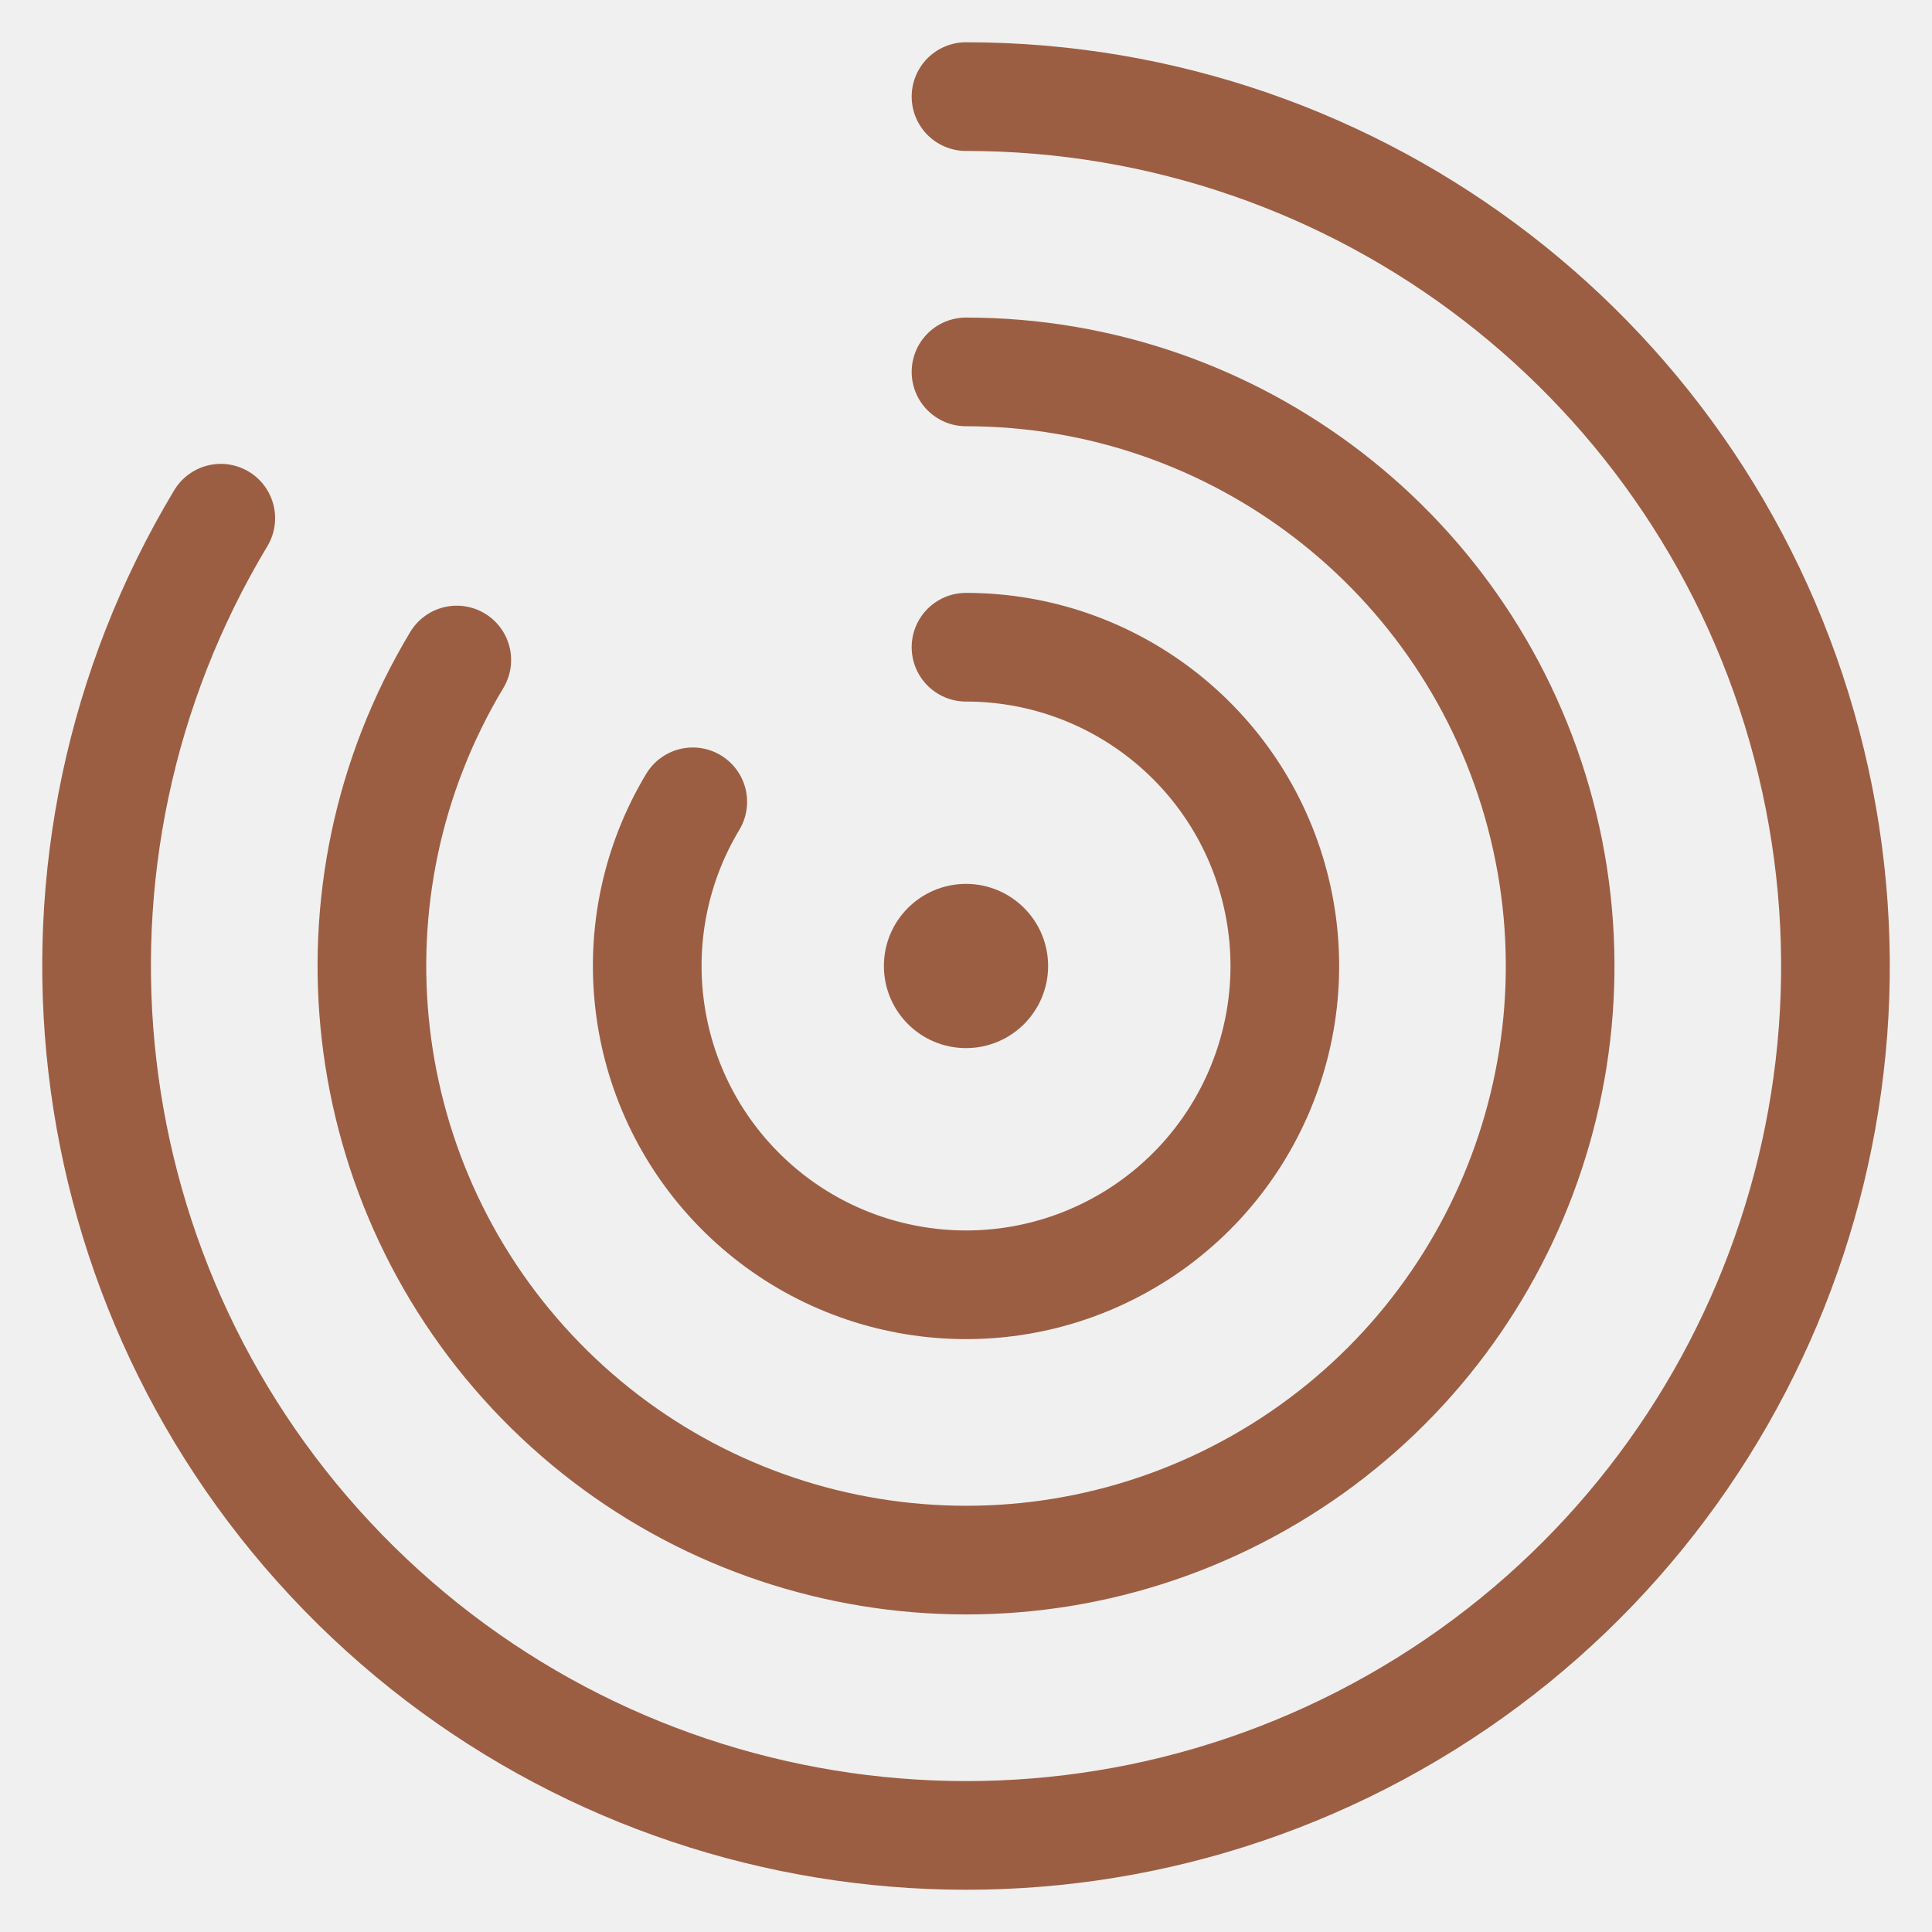
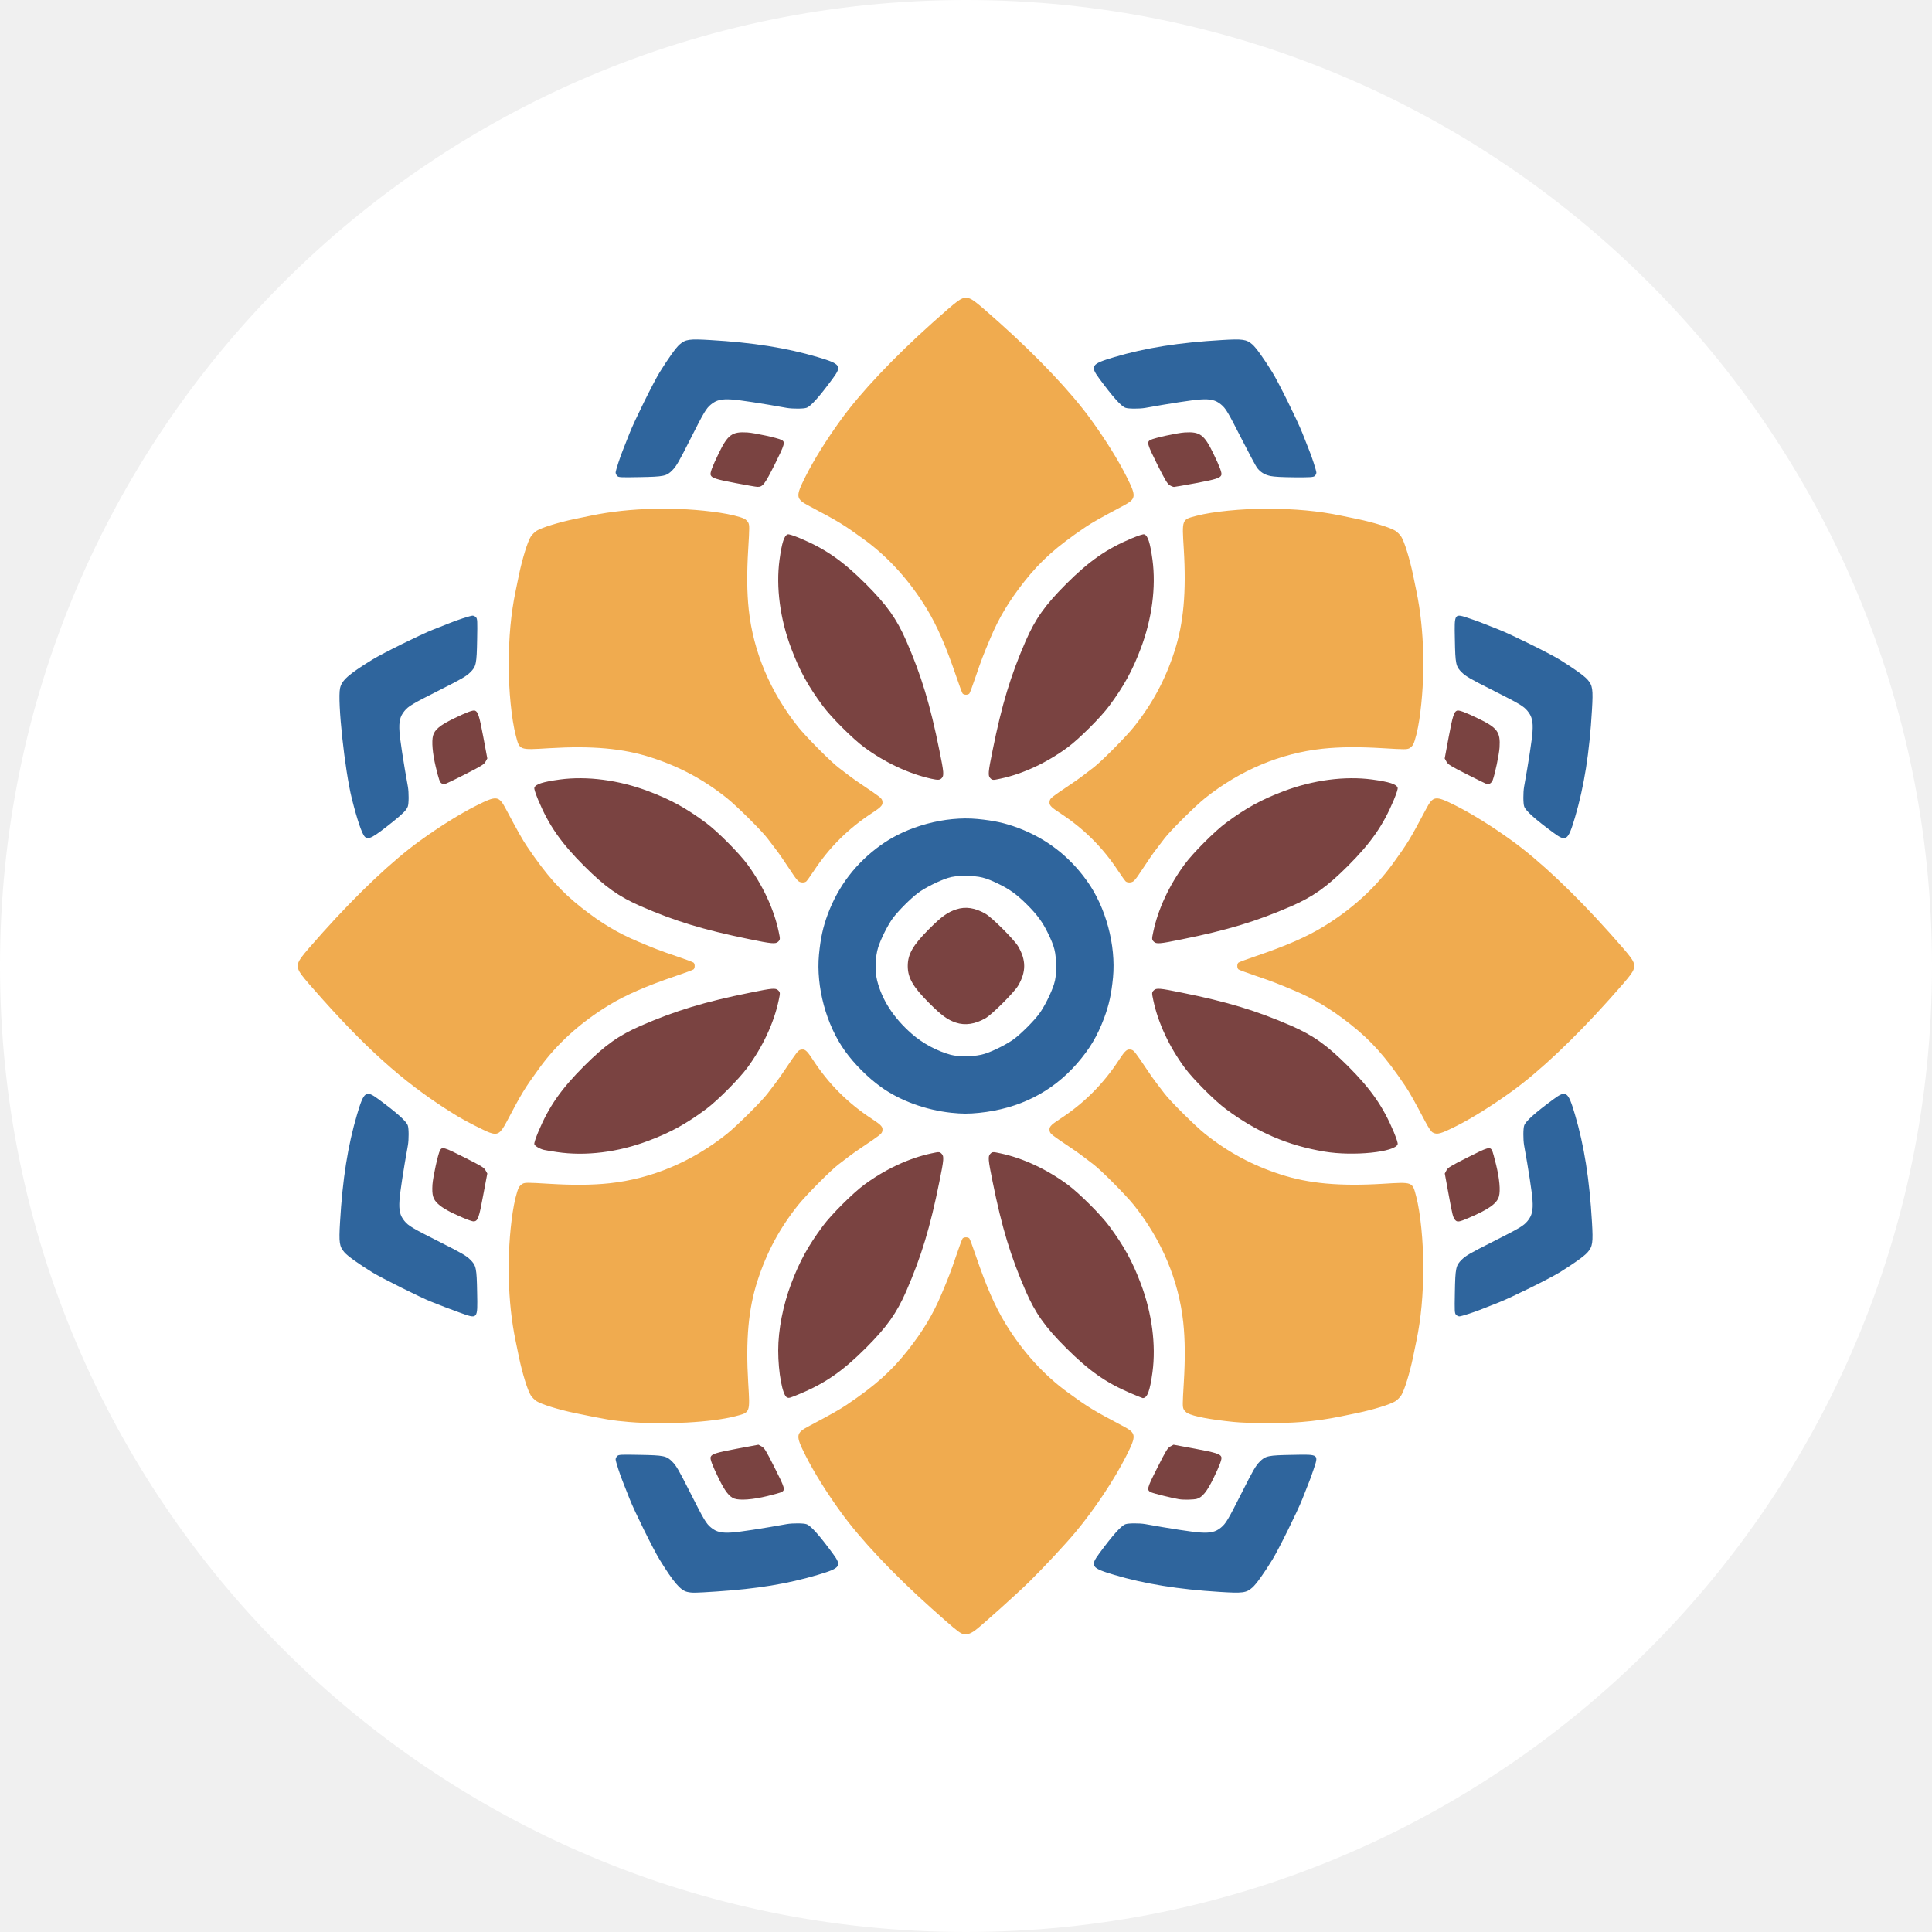
- <svg xmlns="http://www.w3.org/2000/svg" width="80" height="80" viewBox="0 0 40 40">
-   <path fill="none" stroke="#9C5E43" stroke-linecap="round" stroke-width="2.25" d="M20 13.4a6.6 6.6 0 1 1-5.657 3.201M20 7.7a12.3 12.3 0 1 1-10.543 5.965M20 2a18 18 0 1 1-15.429 8.729" />
-   <circle cx="20" cy="20" r="1.7" fill="#9C5E43" />
+ <svg xmlns="http://www.w3.org/2000/svg" width="80" height="80" viewBox="0 0 80 80">
+   <circle cx="40" cy="40" r="40" fill="#fff" />
+   <g transform="translate(11.200 11.200) scale(0.036)">
+     <path fill="#F0AB4F" fill-rule="evenodd" d="M794.5 1567.5C790.2 1565.2 784.9 1560.7 761.0 1539.4C716.8 1500.0 678.6 1459.5 655.9 1428.0C639.2 1404.9 625.1 1382.2 615.6 1363.4C603.6 1339.5 603.9 1337.4 620.2 1328.8C644.3 1316.0 655.0 1310.0 662.5 1304.9C695.6 1282.6 714.1 1266.1 733.1 1242.0C750.8 1219.5 762.2 1200.4 772.0 1177.0C780.0 1158.1 782.6 1151.3 788.6 1133.6C792.1 1123.2 795.5 1114.1 796.1 1113.4C797.6 1111.6 802.4 1111.6 803.9 1113.4C804.5 1114.1 807.9 1123.2 811.4 1133.6C823.1 1168.0 833.4 1191.6 845.2 1211.0C865.0 1243.5 889.6 1270.6 917.5 1290.8C941.1 1307.9 945.8 1310.8 979.8 1328.8C996.1 1337.4 996.4 1339.5 984.4 1363.4C970.8 1390.4 948.0 1424.8 926.1 1451.0C914.1 1465.4 890.0 1491.2 872.6 1508.4C858.6 1522.1 818.9 1557.8 810.7 1564.0C804.2 1568.8 799.1 1570.0 794.5 1567.5ZM412.5 1324.5C393.4 1322.9 386.2 1321.7 349.6 1314.1C331.5 1310.3 312.0 1304.3 306.3 1300.7C303.9 1299.2 300.8 1296.1 299.3 1293.7C295.7 1288.0 289.7 1268.5 285.9 1250.4C284.2 1242.2 282.4 1233.5 281.9 1231.0C272.7 1186.9 271.4 1131.6 278.6 1083.3C280.3 1071.8 283.4 1059.1 285.6 1054.9C286.4 1053.3 288.4 1051.3 290.1 1050.4C293.0 1049.0 295.5 1049.0 320.4 1050.5C348.1 1052.2 370.3 1052.0 390.0 1049.9C438.4 1044.7 484.9 1025.1 525.0 993.1C536.4 984.0 565.3 955.3 571.8 946.6C574.4 943.1 578.6 937.6 581.1 934.4C583.6 931.2 588.7 924.0 592.3 918.5C604.9 899.7 606.9 897.1 609.5 896.4C614.6 895.1 616.5 896.6 623.8 907.7C642.1 935.8 664.2 957.9 692.3 976.2C703.4 983.5 704.9 985.4 703.6 990.5C702.9 993.1 700.3 995.1 681.5 1007.7C676.0 1011.3 668.8 1016.4 665.6 1018.9C662.4 1021.4 656.9 1025.6 653.4 1028.2C644.7 1034.7 616.0 1063.6 606.9 1075.0C585.6 1101.7 570.7 1129.4 560.2 1162.0C549.7 1194.3 546.5 1230.0 549.5 1279.6C551.6 1314.3 552.0 1313.4 534.6 1317.9C507.5 1325.0 453.4 1327.9 412.5 1324.5ZM1107.5 1324.4C1080.9 1321.7 1061.9 1318.1 1054.9 1314.4C1053.3 1313.6 1051.3 1311.6 1050.4 1309.9C1049.0 1307.0 1049.0 1304.5 1050.5 1279.6C1052.2 1251.9 1052.0 1229.7 1049.9 1210.0C1044.7 1161.6 1025.1 1115.1 993.1 1075.0C984.0 1063.6 955.3 1034.7 946.6 1028.2C943.1 1025.6 937.6 1021.4 934.4 1018.9C931.2 1016.4 924.0 1011.3 918.5 1007.7C899.7 995.1 897.1 993.1 896.4 990.5C895.1 985.4 896.6 983.5 907.7 976.2C935.8 957.9 957.9 935.8 976.2 907.7C983.5 896.6 985.4 895.1 990.5 896.4C993.1 897.1 995.1 899.7 1007.7 918.5C1011.3 924.0 1016.4 931.2 1018.9 934.4C1021.4 937.6 1025.6 943.1 1028.2 946.6C1034.7 955.3 1063.6 984.0 1075.0 993.1C1101.7 1014.4 1129.4 1029.3 1162.0 1039.8C1194.3 1050.3 1230.0 1053.5 1279.6 1050.5C1314.3 1048.4 1313.4 1048.0 1317.9 1065.4C1322.7 1083.7 1326.0 1116.9 1326.0 1146.4C1325.9 1178.3 1323.4 1205.6 1318.1 1231.0C1317.6 1233.5 1315.8 1242.2 1314.1 1250.4C1310.3 1268.5 1304.3 1288.0 1300.7 1293.7C1299.2 1296.1 1296.1 1299.2 1293.7 1300.7C1288.0 1304.3 1268.5 1310.3 1250.4 1314.1C1242.2 1315.8 1233.5 1317.6 1231.0 1318.1C1217.0 1321.0 1201.5 1323.3 1186.0 1324.5C1164.5 1326.3 1125.0 1326.2 1107.5 1324.4ZM251.7 991.5C246.0 989.4 224.6 978.5 216.0 973.3C160.8 939.9 116.7 901.8 60.0 838.4C33.8 809.0 31.5 805.9 31.5 800.0C31.5 794.1 33.8 791.0 60.0 761.6C100.2 716.7 140.4 678.7 172.0 655.9C195.1 639.2 217.8 625.1 236.6 615.6C260.5 603.6 262.6 603.9 271.2 620.2C284.0 644.3 290.0 655.0 295.1 662.5C317.4 695.6 333.9 714.1 358.0 733.1C380.5 750.8 399.6 762.2 423.0 772.0C441.9 780.0 448.7 782.6 466.4 788.6C476.8 792.1 485.9 795.5 486.6 796.1C488.4 797.6 488.4 802.4 486.6 803.9C485.9 804.5 476.8 807.9 466.4 811.4C432.0 823.1 408.4 833.4 389.0 845.2C356.5 865.0 329.4 889.6 309.2 917.5C292.1 941.1 289.2 945.8 271.3 979.8C264.3 993.0 261.1 994.9 251.7 991.5ZM1336.8 991.5C1335.1 990.5 1332.3 986.5 1328.7 979.8C1316.0 955.7 1310.0 945.0 1304.9 937.5C1282.6 904.4 1266.1 885.9 1242.0 866.9C1219.5 849.2 1200.4 837.8 1177.0 828.0C1158.1 820.0 1151.3 817.4 1133.6 811.4C1123.2 807.9 1114.1 804.5 1113.4 803.9C1111.6 802.4 1111.6 797.6 1113.4 796.1C1114.1 795.5 1123.2 792.1 1133.6 788.6C1168.0 776.9 1191.6 766.6 1211.0 754.8C1243.5 735.0 1270.6 710.4 1290.8 682.5C1307.9 658.9 1310.8 654.2 1328.8 620.2C1337.4 603.9 1339.5 603.6 1363.4 615.6C1382.2 625.1 1404.9 639.2 1428.0 655.9C1459.6 678.7 1499.8 716.7 1540.0 761.6C1566.2 791.0 1568.5 794.1 1568.5 800.0C1568.5 805.9 1566.2 809.0 1540.0 838.4C1499.8 883.3 1459.6 921.3 1428.0 944.1C1405.4 960.4 1382.4 974.8 1364.4 983.9C1345.8 993.2 1342.0 994.3 1336.8 991.5ZM607.5 702.6C606.4 701.9 603.7 698.6 601.6 695.4C590.0 677.9 585.2 670.9 581.1 665.6C578.6 662.4 574.4 656.9 571.8 653.4C565.3 644.7 536.4 616.0 525.0 606.9C498.3 585.6 470.6 570.7 438.0 560.2C405.7 549.7 370.0 546.5 320.4 549.5C285.7 551.6 286.6 552.0 282.1 534.6C277.3 516.3 274.0 483.1 274.0 453.6C274.1 421.7 276.6 394.4 281.9 369.0C282.4 366.5 284.2 357.8 285.9 349.6C289.7 331.5 295.7 312.0 299.3 306.3C300.8 303.9 303.9 300.8 306.3 299.3C312.0 295.7 331.5 289.7 349.6 285.9C357.8 284.2 366.5 282.4 369.0 281.9C413.1 272.7 468.4 271.4 516.7 278.6C528.2 280.3 540.9 283.4 545.1 285.6C546.7 286.4 548.7 288.4 549.6 290.1C551.0 293.0 551.0 295.5 549.5 320.4C547.8 348.1 548.0 370.3 550.1 390.0C555.3 438.4 574.9 484.9 606.9 525.0C616.0 536.4 644.7 565.3 653.4 571.8C656.9 574.4 662.4 578.6 665.6 581.1C668.8 583.6 676.0 588.7 681.5 592.3C700.3 604.9 702.9 606.9 703.6 609.5C704.9 614.6 703.4 616.5 692.3 623.8C664.5 641.9 642.7 663.6 624.7 691.0C620.9 696.8 617.0 702.1 616.2 702.8C614.1 704.4 609.9 704.3 607.5 702.6ZM983.8 702.8C983.0 702.1 979.1 696.8 975.3 691.0C957.3 663.6 935.5 641.9 907.7 623.8C896.6 616.5 895.1 614.6 896.4 609.5C897.1 606.9 899.7 604.9 918.5 592.3C924.0 588.7 931.2 583.6 934.4 581.1C937.6 578.6 943.1 574.4 946.6 571.8C955.3 565.3 984.0 536.4 993.1 525.0C1014.4 498.3 1029.3 470.6 1039.8 438.0C1050.3 405.7 1053.5 370.0 1050.5 320.4C1048.4 285.7 1048.0 286.6 1065.4 282.1C1083.7 277.3 1116.9 274.0 1146.4 274.0C1178.3 274.1 1205.6 276.6 1231.0 281.9C1233.5 282.4 1242.2 284.2 1250.4 285.9C1268.5 289.7 1288.0 295.7 1293.7 299.3C1296.1 300.8 1299.2 303.9 1300.7 306.3C1304.3 312.0 1310.3 331.5 1314.1 349.6C1315.8 357.8 1317.6 366.5 1318.1 369.0C1327.3 413.1 1328.6 468.4 1321.4 516.7C1319.7 528.2 1316.6 540.9 1314.4 545.1C1313.6 546.7 1311.6 548.7 1309.9 549.6C1307.0 551.0 1304.5 551.0 1279.6 549.5C1251.9 547.8 1229.7 548.0 1210.0 550.1C1161.6 555.3 1115.1 574.9 1075.0 606.9C1063.6 616.0 1034.7 644.7 1028.2 653.4C1025.6 656.9 1021.4 662.4 1018.9 665.6C1014.8 670.9 1010.0 677.9 998.4 695.4C996.3 698.6 993.6 701.9 992.5 702.6C990.1 704.3 985.9 704.4 983.8 702.8ZM796.1 486.6C795.5 485.9 792.1 476.8 788.6 466.4C776.9 432.0 766.6 408.4 754.8 389.0C735.0 356.5 710.4 329.4 682.5 309.2C658.9 292.1 654.2 289.2 620.2 271.2C603.9 262.6 603.6 260.5 615.6 236.6C625.1 217.8 639.2 195.1 655.9 172.0C678.7 140.4 716.7 100.2 761.6 60.0C791.0 33.8 794.1 31.5 800.0 31.5C805.9 31.5 809.0 33.8 838.4 60.0C883.3 100.2 921.3 140.4 944.1 172.0C960.8 195.1 974.9 217.8 984.4 236.6C996.4 260.5 996.1 262.6 979.8 271.2C955.7 284.0 945.0 290.0 937.5 295.1C904.4 317.4 885.9 333.9 866.9 358.0C849.2 380.5 837.8 399.6 828.0 423.0C820.0 441.9 817.4 448.7 811.4 466.4C807.9 476.8 804.5 485.9 803.9 486.6C803.3 487.4 801.5 488.0 800.0 488.0C798.5 488.0 796.7 487.4 796.1 486.6Z" />
+     <path fill="#7A4341" fill-rule="evenodd" d="M533.5 1412.6C527.6 1410.4 522.7 1404.0 515.6 1389.5C508.2 1374.4 505.4 1367.0 506.3 1364.7C507.6 1361.3 512.6 1359.7 536.6 1355.2L561.3 1350.6L564.9 1352.6C568.1 1354.3 569.8 1357.0 579.8 1376.9C591.7 1400.4 592.4 1402.7 587.8 1405.1C586.6 1405.8 579.3 1407.8 571.5 1409.7C554.8 1413.8 539.9 1414.9 533.5 1412.6ZM1045.0 1413.3C1038.4 1412.3 1016.1 1406.8 1013.3 1405.5C1007.4 1402.9 1007.8 1401.3 1020.2 1376.9C1030.2 1357.0 1031.9 1354.3 1035.1 1352.6L1038.7 1350.6L1063.4 1355.2C1087.4 1359.7 1092.4 1361.3 1093.7 1364.7C1094.6 1367.0 1091.9 1374.3 1084.5 1389.5C1077.2 1404.4 1071.8 1411.2 1065.5 1412.9C1061.7 1413.9 1050.3 1414.2 1045.0 1413.3ZM594.2 1296.3C589.0 1294.2 584.0 1267.7 584.0 1242.2C584.0 1218.4 589.5 1190.3 599.0 1165.2C608.6 1139.7 618.5 1121.7 635.4 1099.0C644.8 1086.2 670.0 1061.1 682.9 1051.6C707.0 1033.8 734.4 1021.0 760.3 1015.5C769.1 1013.6 769.6 1013.6 772.0 1016.0C774.9 1018.9 774.6 1022.6 769.4 1048.0C758.8 1100.7 748.7 1133.9 731.3 1174.0C720.2 1199.4 709.1 1215.0 685.1 1239.1C658.3 1265.9 638.3 1279.8 609.4 1291.9C597.0 1297.1 596.5 1297.2 594.2 1296.3ZM988.7 1291.1C960.5 1279.0 941.5 1265.6 914.9 1239.1C890.9 1215.1 879.8 1199.4 868.7 1174.0C851.3 1133.9 841.2 1100.7 830.6 1048.0C825.4 1022.6 825.1 1018.9 828.0 1016.0C830.4 1013.6 830.9 1013.6 839.7 1015.5C865.6 1021.0 893.0 1033.8 917.1 1051.6C930.0 1061.1 955.2 1086.2 964.6 1099.0C981.5 1121.7 991.4 1139.7 1001.0 1165.2C1013.9 1199.2 1018.7 1235.8 1014.5 1267.2C1011.5 1289.2 1008.5 1297.1 1003.2 1297.0C1002.8 1297.0 996.3 1294.3 988.7 1291.1ZM221.2 1089.5C205.8 1082.9 198.0 1078.5 192.8 1073.7C186.9 1068.3 185.6 1063.7 186.3 1051.5C186.9 1042.7 192.6 1016.6 194.9 1012.2C197.3 1007.6 199.6 1008.3 223.1 1020.2C243.0 1030.2 245.7 1031.9 247.4 1035.1L249.4 1038.7L244.7 1063.5C239.9 1089.6 238.6 1093.3 233.9 1093.8C232.6 1093.9 226.9 1092.0 221.2 1089.5ZM1362.7 1092.2C1360.2 1089.4 1359.5 1086.8 1355.0 1062.1L1350.7 1038.7L1352.6 1035.1C1354.3 1031.9 1357.0 1030.2 1376.9 1020.2C1400.4 1008.3 1402.7 1007.6 1405.1 1012.2C1405.8 1013.4 1407.8 1020.7 1409.7 1028.5C1413.6 1044.5 1414.9 1058.2 1413.0 1065.0C1410.8 1073.2 1401.1 1080.0 1377.9 1089.9C1367.2 1094.5 1365.0 1094.8 1362.7 1092.2ZM329.5 1014.0C322.9 1013.0 316.1 1011.9 314.5 1011.5C309.4 1010.2 304.2 1007.1 303.5 1005.0C303.1 1003.8 304.8 998.6 308.0 990.8C320.2 961.7 334.1 941.7 360.9 914.9C385.0 890.9 400.6 879.8 426.0 868.7C466.1 851.3 499.3 841.2 552.0 830.6C577.4 825.4 581.1 825.1 584.0 828.0C586.4 830.4 586.4 830.9 584.5 839.7C579.0 865.6 566.2 893.0 548.4 917.1C538.9 930.0 513.8 955.2 501.0 964.6C478.3 981.5 460.3 991.4 434.8 1001.0C399.7 1014.3 362.4 1018.9 329.5 1014.0ZM1212.5 1013.5C1170.3 1006.5 1135.0 991.4 1099.0 964.6C1086.2 955.2 1061.1 930.0 1051.6 917.1C1033.8 893.0 1021.0 865.6 1015.5 839.7C1013.6 830.9 1013.6 830.4 1016.0 828.0C1018.9 825.1 1022.6 825.4 1048.0 830.6C1100.7 841.2 1133.9 851.3 1174.0 868.7C1199.4 879.8 1215.0 890.9 1239.1 914.9C1265.9 941.7 1279.8 961.7 1292.0 990.8C1295.2 998.6 1296.9 1003.8 1296.5 1005.0C1293.6 1014.1 1245.6 1019.0 1212.5 1013.5ZM788.3 865.1C778.6 861.8 771.8 856.8 757.5 842.5C739.0 824.0 733.0 813.6 733.0 800.0C733.0 786.4 739.0 776.0 757.5 757.5C772.0 743.0 778.7 738.2 788.7 734.9C799.5 731.3 810.6 733.0 822.7 740.1C830.3 744.6 855.4 769.7 859.9 777.3C869.3 793.2 869.3 806.8 859.9 822.7C855.4 830.3 830.3 855.4 822.7 859.9C810.7 866.9 799.0 868.7 788.3 865.1ZM550.0 769.0C497.1 758.1 465.9 748.6 426.0 731.3C400.6 720.2 385.0 709.1 360.9 685.1C334.1 658.3 320.2 638.3 308.0 609.2C304.8 601.4 303.1 596.2 303.5 595.0C304.8 590.8 313.2 588.2 332.8 585.5C364.2 581.3 400.8 586.1 434.8 599.0C460.3 608.6 478.3 618.5 501.0 635.4C513.8 644.8 538.9 670.0 548.4 682.9C566.2 707.0 579.0 734.4 584.5 760.3C586.4 769.1 586.4 769.6 584.0 772.0C581.1 774.9 576.6 774.5 550.0 769.0ZM1016.0 772.0C1013.6 769.6 1013.6 769.1 1015.5 760.3C1021.0 734.4 1033.8 707.0 1051.6 682.9C1061.1 670.0 1086.2 644.8 1099.0 635.4C1121.7 618.5 1139.7 608.6 1165.2 599.0C1199.2 586.1 1235.8 581.3 1267.2 585.5C1286.8 588.2 1295.2 590.8 1296.5 595.0C1296.9 596.2 1295.2 601.4 1292.0 609.2C1279.8 638.3 1265.9 658.3 1239.1 685.1C1215.0 709.1 1199.4 720.2 1174.0 731.3C1133.9 748.7 1100.7 758.8 1048.0 769.4C1022.6 774.6 1018.9 774.9 1016.0 772.0ZM196.9 590.0C194.7 588.7 193.7 585.8 190.0 570.5C186.4 555.4 185.2 541.6 187.0 535.0C188.8 528.2 195.1 523.0 210.5 515.5C225.7 508.1 233.0 505.4 235.3 506.3C238.7 507.6 240.3 512.6 244.8 536.6L249.4 561.3L247.4 564.9C245.7 568.1 243.0 569.8 223.5 579.7C211.4 585.9 200.8 590.9 200.0 590.9C199.2 590.9 197.8 590.5 196.9 590.0ZM1376.5 579.7C1357.0 569.8 1354.3 568.1 1352.6 564.9L1350.6 561.3L1355.2 536.6C1359.7 512.6 1361.3 507.6 1364.7 506.3C1367.0 505.4 1374.3 508.1 1389.5 515.5C1411.2 526.0 1414.8 530.9 1413.7 548.5C1413.2 556.7 1408.4 579.5 1405.8 586.3C1404.7 589.1 1402.2 591.0 1399.8 591.0C1399.1 590.9 1388.6 585.9 1376.5 579.7ZM760.0 584.6C734.0 578.8 706.6 565.9 682.9 548.4C670.0 538.9 644.8 513.8 635.4 501.0C618.5 478.3 608.6 460.3 599.0 434.8C586.1 400.8 581.3 364.2 585.5 332.8C588.2 313.2 590.8 304.8 595.0 303.5C596.2 303.1 601.4 304.8 609.2 308.0C638.3 320.2 658.3 334.1 685.1 360.9C709.1 385.0 720.2 400.6 731.3 426.0C748.7 466.1 758.8 499.3 769.4 552.0C774.6 577.4 774.9 581.1 772.0 584.0C769.8 586.2 767.9 586.3 760.0 584.6ZM828.0 584.0C825.1 581.1 825.4 577.4 830.6 552.0C841.2 499.3 851.3 466.1 868.7 426.0C879.8 400.6 890.9 385.0 914.9 360.9C941.7 334.1 961.7 320.2 990.8 308.0C998.6 304.8 1003.8 303.1 1005.0 303.5C1009.2 304.8 1011.8 313.2 1014.5 332.8C1018.7 364.2 1013.9 400.8 1001.0 434.8C991.4 460.3 981.5 478.3 964.6 501.0C955.2 513.8 930.0 538.9 917.1 548.4C893.0 566.2 865.6 579.0 839.7 584.5C830.9 586.4 830.4 586.4 828.0 584.0ZM534.7 244.5C512.6 240.3 507.6 238.7 506.3 235.3C505.4 233.0 508.1 225.7 515.5 210.5C526.0 188.8 530.9 185.2 548.5 186.3C557.3 186.9 583.4 192.6 587.8 194.9C592.3 197.3 591.7 199.6 580.1 222.9C568.4 246.2 566.2 249.1 560.0 248.9C558.6 248.9 547.2 246.9 534.7 244.5ZM1034.3 247.0C1031.6 245.4 1029.0 241.0 1019.9 222.9C1008.3 199.6 1007.7 197.3 1012.2 194.9C1016.6 192.6 1042.7 186.9 1051.5 186.3C1069.1 185.2 1074.0 188.8 1084.5 210.5C1091.9 225.7 1094.6 233.0 1093.7 235.3C1092.4 238.7 1087.4 240.3 1064.5 244.6C1051.5 247.0 1040.1 249.0 1039.2 249.0C1038.3 249.0 1036.0 248.1 1034.3 247.0Z" />
+     <path fill="#2F659D" fill-rule="evenodd" d="M479.3 1519.9C471.6 1518.1 463.6 1508.8 447.7 1483.0C440.3 1471.0 418.4 1426.6 413.1 1413.0C410.2 1405.6 406.9 1397.2 405.8 1394.5C402.3 1386.2 397.0 1369.7 397.0 1367.5C397.0 1366.3 397.9 1364.5 398.9 1363.6C400.7 1362.0 403.0 1361.9 424.2 1362.3C452.8 1362.8 455.6 1363.4 462.4 1370.4C466.7 1374.7 470.0 1380.4 482.4 1405.0C498.6 1437.1 501.1 1441.3 506.7 1445.9C512.9 1451.0 518.7 1452.4 530.7 1451.6C539.1 1451.1 565.9 1447.0 594.0 1441.9C600.5 1440.8 613.4 1440.8 616.7 1442.1C621.6 1443.9 631.2 1454.6 646.8 1475.8C657.5 1490.3 655.9 1492.5 629.3 1500.4C594.4 1510.7 560.4 1516.3 512.5 1519.5C487.8 1521.1 485.2 1521.2 479.3 1519.9ZM1091.5 1519.9C1044.5 1517.0 1005.4 1510.7 970.7 1500.4C944.1 1492.5 942.5 1490.3 953.2 1475.8C968.8 1454.6 978.4 1443.9 983.3 1442.1C986.6 1440.8 999.5 1440.8 1006.0 1441.9C1034.1 1447.0 1060.9 1451.1 1069.3 1451.6C1081.3 1452.4 1087.1 1451.0 1093.3 1445.9C1098.9 1441.3 1101.4 1437.1 1117.6 1405.0C1130.0 1380.4 1133.3 1374.7 1137.6 1370.4C1144.4 1363.4 1147.2 1362.8 1175.8 1362.3C1206.3 1361.7 1205.8 1361.3 1199.6 1379.6C1197.8 1385.0 1195.4 1391.8 1194.2 1394.5C1193.1 1397.2 1189.8 1405.6 1186.9 1413.0C1181.6 1426.6 1159.7 1471.0 1152.3 1483.0C1142.6 1498.8 1133.8 1511.0 1129.5 1514.8C1122.4 1521.1 1118.6 1521.6 1091.5 1519.9ZM217.5 1198.6C210.9 1196.2 203.2 1193.3 200.5 1192.3C197.8 1191.2 190.6 1188.4 184.5 1186.0C172.8 1181.4 127.9 1159.0 117.0 1152.3C101.2 1142.5 89.0 1133.8 85.2 1129.5C79.2 1122.7 78.6 1118.4 80.0 1094.7C82.9 1044.8 89.0 1006.6 99.6 970.7C107.5 944.1 109.7 942.5 124.2 953.2C145.4 968.8 156.1 978.4 157.9 983.3C159.2 986.6 159.2 999.5 158.1 1006.0C153.0 1034.1 148.9 1060.9 148.4 1069.3C147.6 1081.3 149.0 1087.1 154.1 1093.3C158.7 1098.9 162.9 1101.4 195.0 1117.6C219.6 1130.0 225.3 1133.3 229.6 1137.6C236.6 1144.4 237.2 1147.2 237.7 1175.8C238.3 1206.8 238.8 1206.3 217.5 1198.6ZM1363.6 1201.1C1362.0 1199.3 1361.9 1197.0 1362.3 1175.8C1362.8 1147.2 1363.4 1144.4 1370.4 1137.6C1374.7 1133.3 1380.4 1130.0 1405.0 1117.6C1437.1 1101.4 1441.3 1098.9 1445.9 1093.3C1451.0 1087.1 1452.4 1081.3 1451.6 1069.3C1451.1 1060.9 1447.0 1034.1 1441.9 1006.0C1440.8 999.5 1440.8 986.6 1442.1 983.3C1443.9 978.4 1454.6 968.8 1475.8 953.2C1490.3 942.5 1492.5 944.1 1500.4 970.7C1511.0 1006.6 1517.1 1044.8 1520.0 1094.7C1521.4 1118.4 1520.8 1122.7 1514.8 1129.5C1511.0 1133.8 1498.8 1142.5 1483.0 1152.3C1471.0 1159.7 1426.6 1181.6 1413.0 1186.9C1405.6 1189.8 1397.2 1193.1 1394.5 1194.2C1386.2 1197.7 1369.7 1203.0 1367.5 1203.0C1366.3 1203.0 1364.5 1202.1 1363.6 1201.1ZM783.0 968.8C753.4 965.6 723.9 954.8 702.1 939.1C687.1 928.3 671.7 912.9 660.9 897.9C639.2 867.8 627.4 823.9 630.9 786.8C632.8 767.6 635.4 755.6 641.1 740.2C653.2 707.9 673.5 681.4 702.1 660.9C732.2 639.2 776.1 627.4 813.2 630.9C832.4 632.8 844.4 635.4 859.8 641.1C892.1 653.2 918.6 673.5 939.1 702.1C960.8 732.2 972.6 776.1 969.1 813.2C967.2 832.4 964.6 844.4 958.9 859.8C951.0 880.8 942.3 895.4 927.5 912.4C898.7 945.2 861.0 964.2 815.0 968.9C803.2 970.1 795.4 970.1 783.0 968.8ZM821.5 901.0C831.5 897.8 847.4 889.8 855.2 884.0C863.7 877.6 877.6 863.7 884.0 855.2C890.0 847.2 897.9 831.3 901.2 821.0C903.1 814.7 903.5 811.4 903.5 800.0C903.5 784.2 901.9 777.8 893.9 761.5C887.9 749.3 881.7 740.9 870.4 729.6C859.1 718.3 850.7 712.1 838.5 706.1C822.2 698.1 815.8 696.5 800.0 696.5C788.6 696.5 785.3 696.9 779.0 698.8C768.7 702.1 752.8 710.0 744.8 716.0C736.3 722.4 722.4 736.3 716.0 744.8C710.2 752.6 702.2 768.5 699.0 778.5C695.6 789.0 695.1 806.1 697.8 816.8C703.5 839.3 716.7 859.6 737.5 877.9C750.0 888.9 766.5 897.8 782.3 902.1C792.3 904.8 811.4 904.3 821.5 901.0ZM108.5 651.3C105.2 648.1 99.6 631.5 93.6 607.5C85.4 574.5 76.9 495.5 80.0 480.6C81.9 471.5 89.6 464.6 117.0 447.7C129.0 440.3 173.4 418.4 187.0 413.1C194.4 410.2 202.8 406.9 205.5 405.8C213.8 402.3 230.3 397.0 232.5 397.0C233.7 397.0 235.5 397.9 236.4 398.9C238.0 400.7 238.1 403.0 237.7 424.2C237.2 452.8 236.6 455.6 229.6 462.4C225.3 466.7 219.6 470.0 195.0 482.4C162.9 498.6 158.7 501.1 154.1 506.7C149.0 512.9 147.6 518.7 148.4 530.7C148.9 539.1 153.0 565.9 158.1 594.0C159.2 600.5 159.2 613.4 157.9 616.7C156.5 620.5 152.3 624.8 141.5 633.5C117.7 652.6 112.5 655.4 108.5 651.3ZM1475.8 646.8C1454.6 631.2 1443.9 621.6 1442.1 616.7C1440.8 613.4 1440.8 600.5 1441.9 594.0C1447.0 565.9 1451.1 539.1 1451.6 530.7C1452.4 518.7 1451.0 512.9 1445.9 506.7C1441.3 501.1 1437.1 498.6 1405.0 482.4C1380.4 470.0 1374.7 466.7 1370.4 462.4C1363.4 455.6 1362.8 452.8 1362.3 424.2C1361.7 393.7 1361.3 394.2 1379.6 400.4C1385.0 402.2 1391.8 404.6 1394.5 405.8C1397.2 406.9 1405.6 410.2 1413.0 413.1C1426.6 418.4 1471.0 440.3 1483.0 447.7C1498.8 457.5 1511.0 466.2 1514.8 470.5C1520.8 477.3 1521.4 481.6 1520.0 505.3C1517.1 555.2 1511.0 593.4 1500.4 629.3C1492.5 655.9 1490.3 657.5 1475.8 646.8ZM398.7 236.2C397.8 235.2 397.0 233.5 397.0 232.4C397.0 230.2 402.4 213.6 405.8 205.5C406.9 202.8 410.2 194.4 413.1 187.0C418.4 173.4 440.3 129.0 447.7 117.0C457.5 101.2 466.2 89.0 470.5 85.2C477.3 79.2 481.6 78.6 505.3 80.0C555.2 82.9 593.4 89.0 629.3 99.6C655.9 107.5 657.5 109.7 646.8 124.2C631.2 145.4 621.6 156.1 616.7 157.9C613.4 159.2 600.5 159.2 594.0 158.1C565.9 153.0 539.1 148.9 530.7 148.4C518.7 147.6 512.9 149.0 506.7 154.1C501.1 158.7 498.6 162.9 482.4 195.0C470.0 219.6 466.7 225.3 462.4 229.6C455.6 236.6 452.8 237.2 424.0 237.7C401.8 238.1 400.4 238.0 398.7 236.2ZM1150.1 236.4C1143.3 234.9 1138.6 232.0 1134.6 226.7C1133.3 224.9 1125.5 210.4 1117.4 194.5C1101.3 162.9 1098.9 158.7 1093.3 154.1C1087.1 149.0 1081.3 147.6 1069.3 148.4C1060.9 148.9 1034.1 153.0 1006.0 158.1C999.5 159.2 986.6 159.2 983.3 157.9C978.4 156.1 968.8 145.4 953.2 124.2C942.5 109.7 944.1 107.5 970.7 99.6C1006.6 89.0 1044.8 82.9 1094.7 80.0C1118.4 78.6 1122.7 79.2 1129.5 85.2C1133.8 89.0 1142.5 101.2 1152.3 117.0C1159.7 129.0 1181.6 173.4 1186.9 187.0C1189.8 194.4 1193.1 202.8 1194.2 205.5C1197.7 213.8 1203.0 230.3 1203.0 232.5C1203.0 233.7 1202.2 235.4 1201.2 236.3C1199.6 237.8 1196.5 238.0 1177.9 237.9C1163.6 237.8 1154.4 237.3 1150.1 236.4Z" />
+   </g>
</svg>
